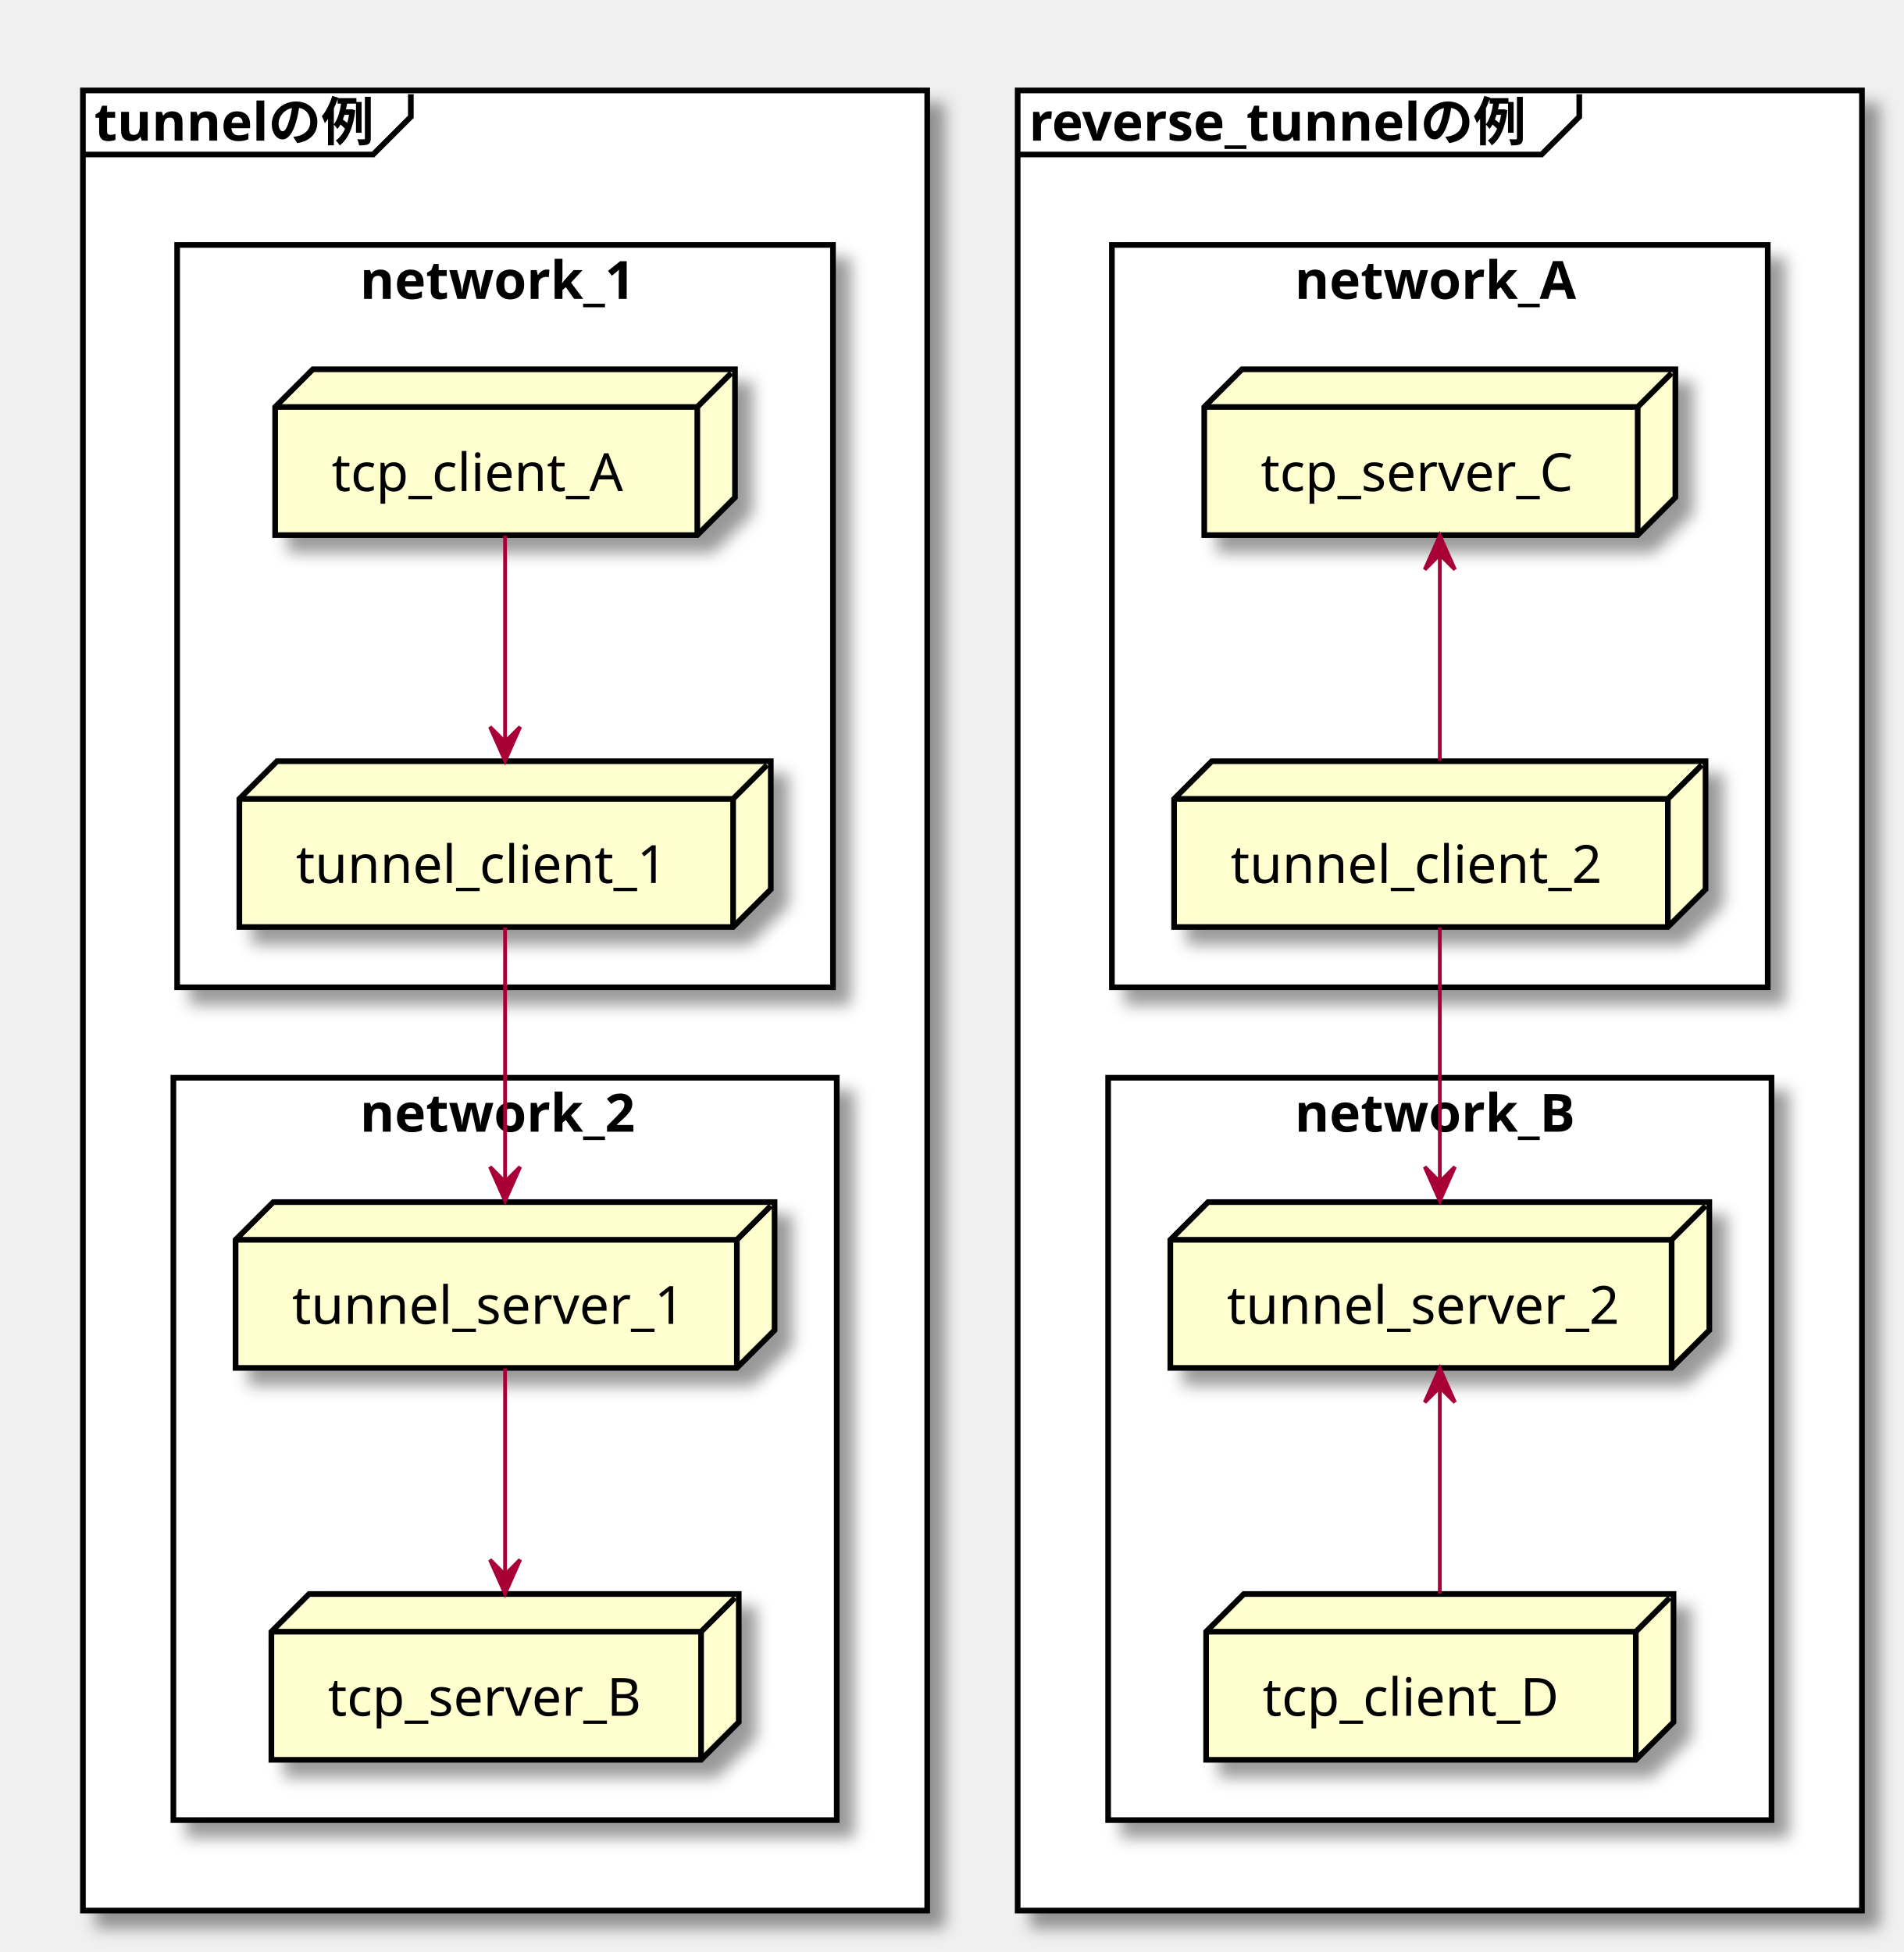
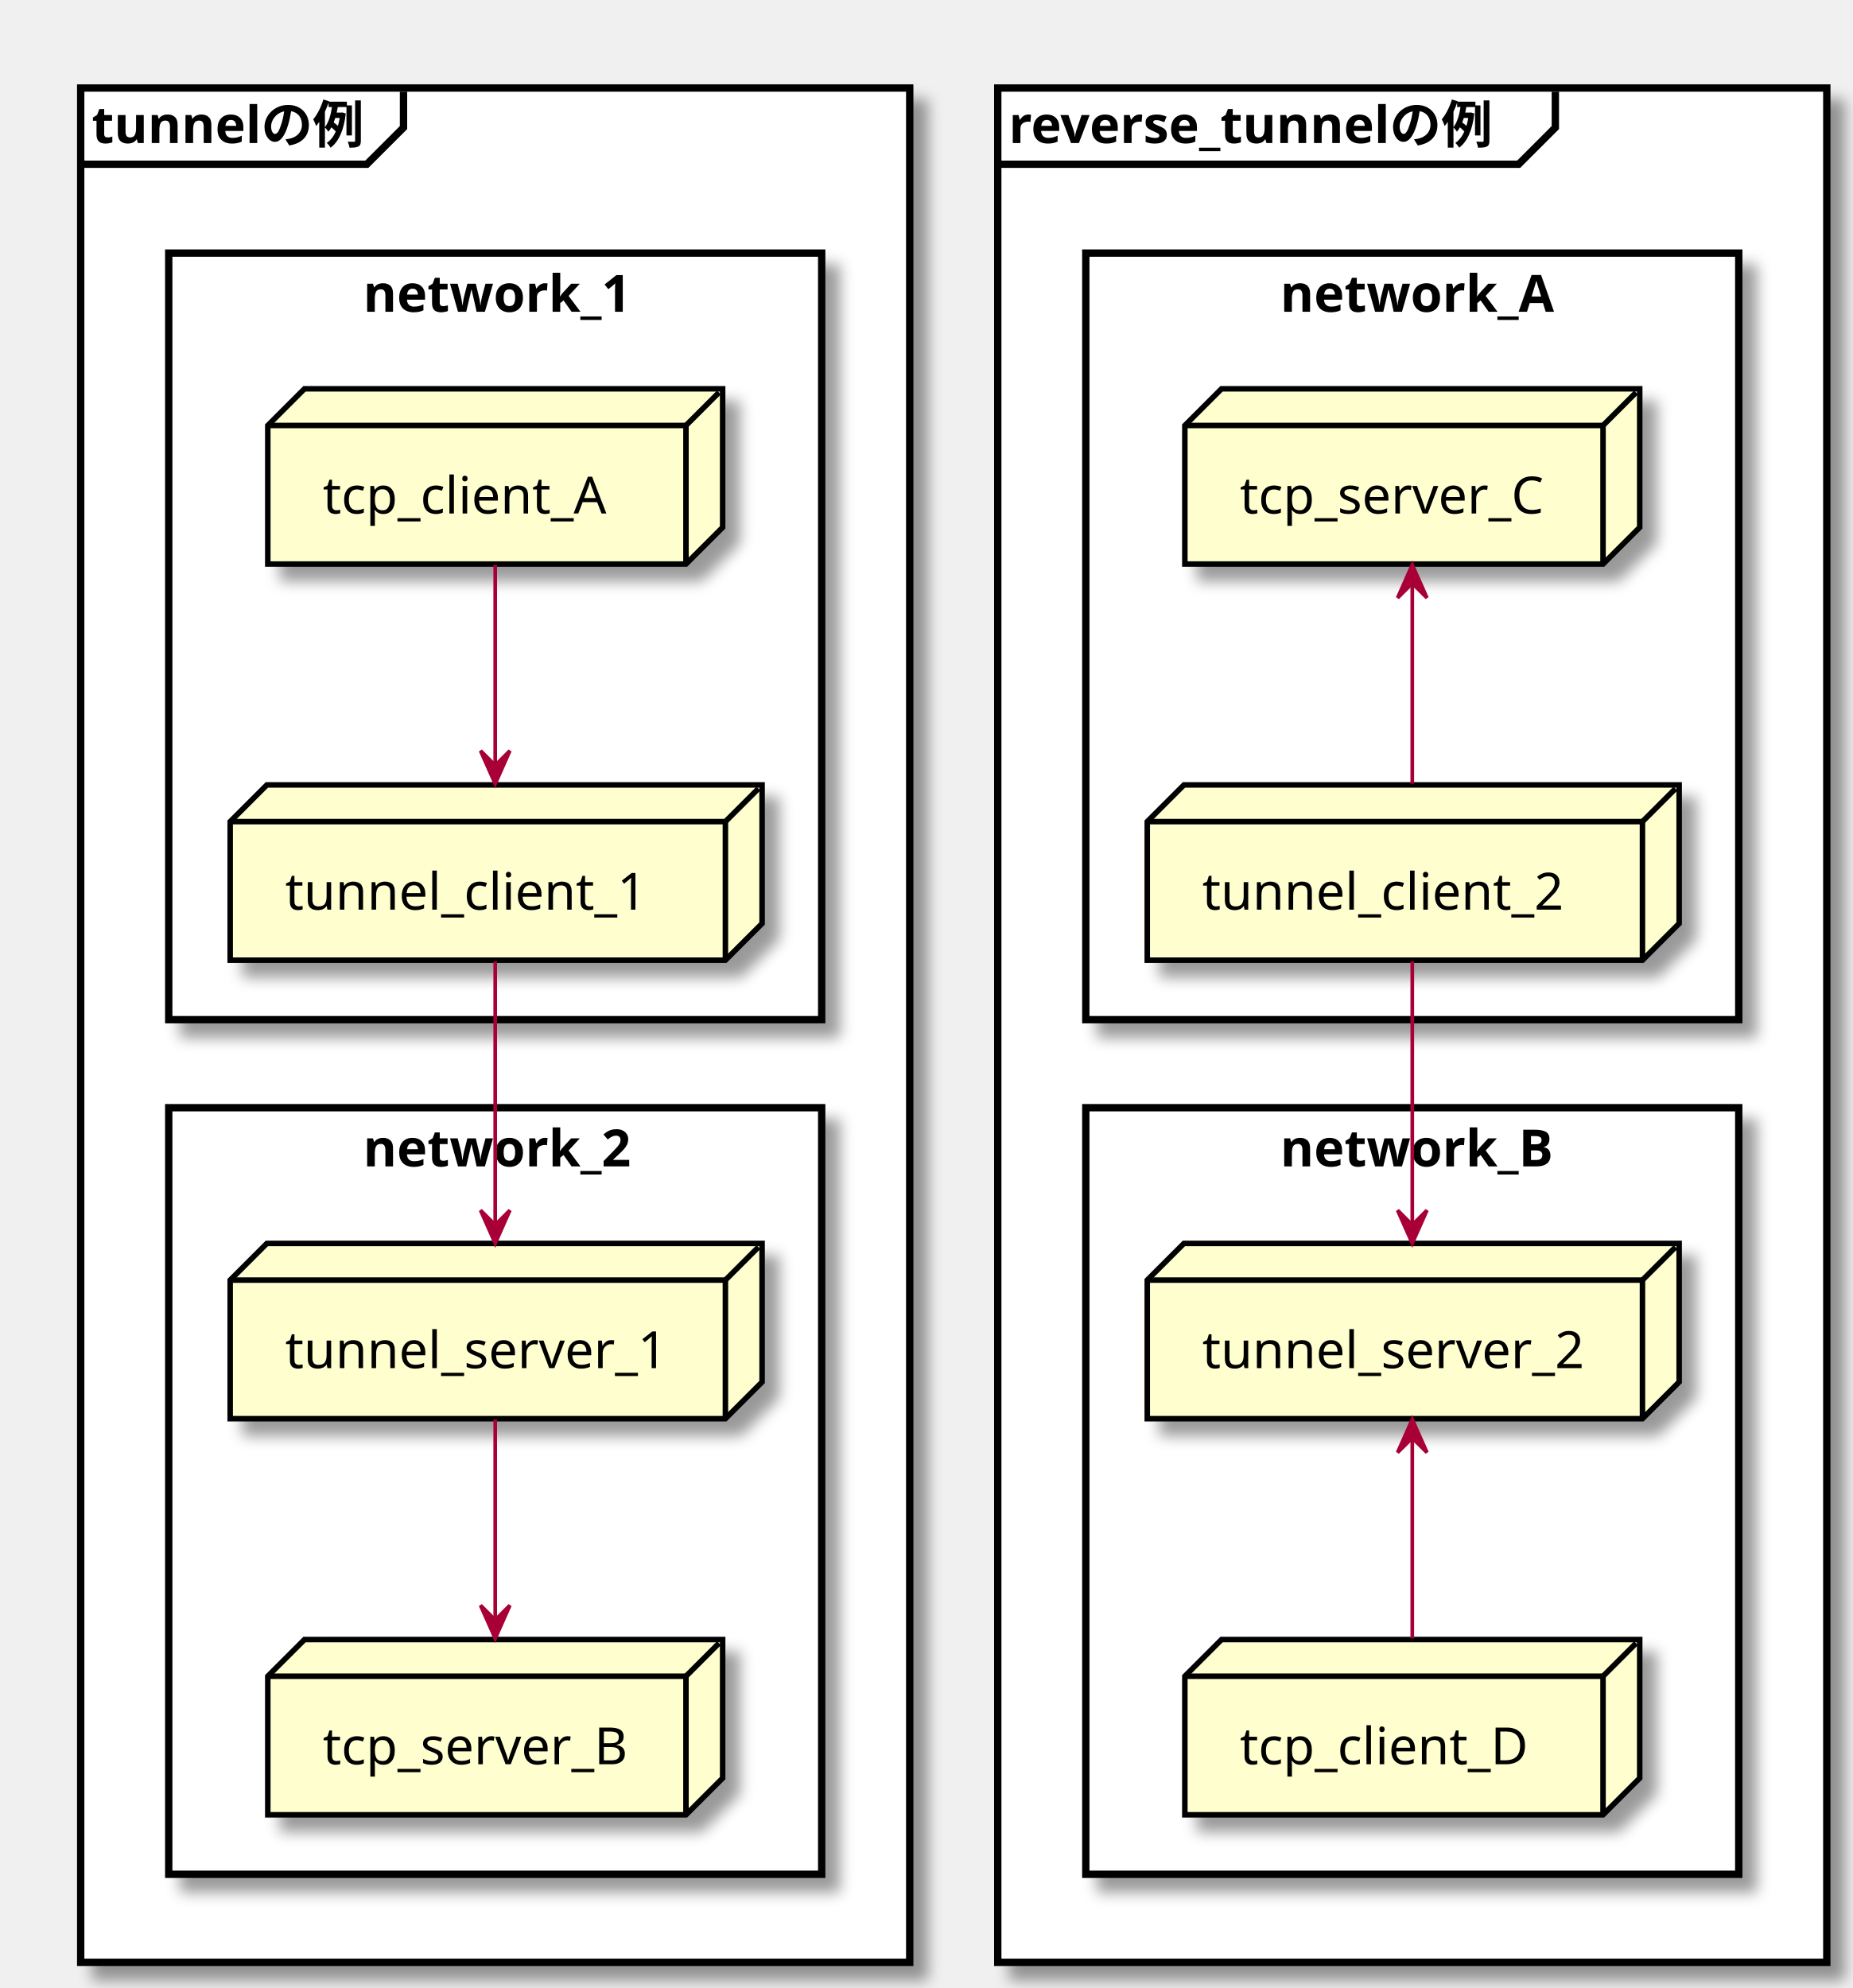
- <svg xmlns="http://www.w3.org/2000/svg" contentScriptType="application/ecmascript" contentStyleType="text/css" height="518px" preserveAspectRatio="none" style="width:505px;height:518px;" version="1.1" viewBox="0 0 505 518" width="505px" zoomAndPan="magnify">
+ <svg xmlns="http://www.w3.org/2000/svg" height="542px" style="width:505px;height:542px;" version="1.1" viewBox="0 0 505 542" width="505px">
  <defs>
-     <filter height="300%" id="f1i44aoaeaf57g" width="300%" x="-1" y="-1">
+     <filter height="300%" id="f1" width="300%" x="-1" y="-1">
      <feGaussianBlur result="blurOut" stdDeviation="2.0" />
      <feColorMatrix in="blurOut" result="blurOut2" type="matrix" values="0 0 0 0 0 0 0 0 0 0 0 0 0 0 0 0 0 0 .4 0" />
      <feOffset dx="4.0" dy="4.0" in="blurOut2" result="blurOut3" />
      <feBlend in="SourceGraphic" in2="blurOut3" mode="normal" />
    </filter>
  </defs>
  <g>
-     <rect fill="#FFFFFF" filter="url(#f1i44aoaeaf57g)" height="483" style="stroke: #000000; stroke-width: 1.5;" width="224" x="22" y="24" />
-     <path d="M109,25 L109,31 L99,41 L22,41 " fill="none" style="stroke: #000000; stroke-width: 1.5;" />
-     <text fill="#000000" font-family="sans-serif" font-size="14" font-weight="bold" lengthAdjust="spacingAndGlyphs" textLength="77" x="25" y="37.318">tunnelの例</text>
-     <rect fill="#FFFFFF" filter="url(#f1i44aoaeaf57g)" height="197" style="stroke: #000000; stroke-width: 1.5;" width="174" x="47" y="65" />
-     <text fill="#000000" font-family="sans-serif" font-size="14" font-weight="bold" lengthAdjust="spacingAndGlyphs" textLength="77" x="95.5" y="79.318">network_1</text>
-     <rect fill="#FFFFFF" filter="url(#f1i44aoaeaf57g)" height="197" style="stroke: #000000; stroke-width: 1.5;" width="176" x="46" y="286" />
-     <text fill="#000000" font-family="sans-serif" font-size="14" font-weight="bold" lengthAdjust="spacingAndGlyphs" textLength="77" x="95.5" y="300.318">network_2</text>
-     <rect fill="#FFFFFF" filter="url(#f1i44aoaeaf57g)" height="483" style="stroke: #000000; stroke-width: 1.5;" width="224" x="270" y="24" />
-     <path d="M419,25 L419,31 L409,41 L270,41 " fill="none" style="stroke: #000000; stroke-width: 1.5;" />
-     <text fill="#000000" font-family="sans-serif" font-size="14" font-weight="bold" lengthAdjust="spacingAndGlyphs" textLength="139" x="273" y="37.318">reverse_tunnelの例</text>
-     <rect fill="#FFFFFF" filter="url(#f1i44aoaeaf57g)" height="197" style="stroke: #000000; stroke-width: 1.5;" width="174" x="295" y="65" />
-     <text fill="#000000" font-family="sans-serif" font-size="14" font-weight="bold" lengthAdjust="spacingAndGlyphs" textLength="77" x="343.5" y="79.318">network_A</text>
-     <rect fill="#FFFFFF" filter="url(#f1i44aoaeaf57g)" height="197" style="stroke: #000000; stroke-width: 1.5;" width="176" x="294" y="286" />
-     <text fill="#000000" font-family="sans-serif" font-size="14" font-weight="bold" lengthAdjust="spacingAndGlyphs" textLength="77" x="343.5" y="300.318">network_B</text>
-     <polygon fill="#FEFECE" filter="url(#f1i44aoaeaf57g)" points="73,108,83,98,195,98,195,132,185,142,73,142,73,108" style="stroke: #000000; stroke-width: 1.5;" />
-     <line style="stroke: #000000; stroke-width: 1.5;" x1="185" x2="194" y1="108" y2="99" />
-     <line style="stroke: #000000; stroke-width: 1.5;" x1="73" x2="185" y1="108" y2="108" />
-     <line style="stroke: #000000; stroke-width: 1.5;" x1="185" x2="185" y1="108" y2="142" />
-     <text fill="#000000" font-family="sans-serif" font-size="14" lengthAdjust="spacingAndGlyphs" textLength="82" x="88" y="130.318">tcp_client_A</text>
-     <polygon fill="#FEFECE" filter="url(#f1i44aoaeaf57g)" points="63.5,212,73.5,202,204.5,202,204.5,236,194.5,246,63.5,246,63.5,212" style="stroke: #000000; stroke-width: 1.5;" />
-     <line style="stroke: #000000; stroke-width: 1.5;" x1="194.5" x2="203.5" y1="212" y2="203" />
-     <line style="stroke: #000000; stroke-width: 1.5;" x1="63.5" x2="194.5" y1="212" y2="212" />
-     <line style="stroke: #000000; stroke-width: 1.5;" x1="194.5" x2="194.5" y1="212" y2="246" />
-     <text fill="#000000" font-family="sans-serif" font-size="14" lengthAdjust="spacingAndGlyphs" textLength="101" x="78.5" y="234.318">tunnel_client_1</text>
-     <polygon fill="#FEFECE" filter="url(#f1i44aoaeaf57g)" points="62.5,329,72.5,319,205.5,319,205.5,353,195.5,363,62.5,363,62.5,329" style="stroke: #000000; stroke-width: 1.5;" />
-     <line style="stroke: #000000; stroke-width: 1.5;" x1="195.5" x2="204.5" y1="329" y2="320" />
-     <line style="stroke: #000000; stroke-width: 1.5;" x1="62.5" x2="195.5" y1="329" y2="329" />
-     <line style="stroke: #000000; stroke-width: 1.5;" x1="195.5" x2="195.5" y1="329" y2="363" />
-     <text fill="#000000" font-family="sans-serif" font-size="14" lengthAdjust="spacingAndGlyphs" textLength="103" x="77.5" y="351.318">tunnel_server_1</text>
-     <polygon fill="#FEFECE" filter="url(#f1i44aoaeaf57g)" points="72,433,82,423,196,423,196,457,186,467,72,467,72,433" style="stroke: #000000; stroke-width: 1.5;" />
-     <line style="stroke: #000000; stroke-width: 1.5;" x1="186" x2="195" y1="433" y2="424" />
-     <line style="stroke: #000000; stroke-width: 1.5;" x1="72" x2="186" y1="433" y2="433" />
-     <line style="stroke: #000000; stroke-width: 1.5;" x1="186" x2="186" y1="433" y2="467" />
-     <text fill="#000000" font-family="sans-serif" font-size="14" lengthAdjust="spacingAndGlyphs" textLength="84" x="87" y="455.318">tcp_server_B</text>
-     <polygon fill="#FEFECE" filter="url(#f1i44aoaeaf57g)" points="319.5,108,329.5,98,444.5,98,444.5,132,434.5,142,319.5,142,319.5,108" style="stroke: #000000; stroke-width: 1.5;" />
-     <line style="stroke: #000000; stroke-width: 1.5;" x1="434.5" x2="443.5" y1="108" y2="99" />
-     <line style="stroke: #000000; stroke-width: 1.5;" x1="319.5" x2="434.5" y1="108" y2="108" />
-     <line style="stroke: #000000; stroke-width: 1.5;" x1="434.5" x2="434.5" y1="108" y2="142" />
-     <text fill="#000000" font-family="sans-serif" font-size="14" lengthAdjust="spacingAndGlyphs" textLength="85" x="334.5" y="130.318">tcp_server_C</text>
-     <polygon fill="#FEFECE" filter="url(#f1i44aoaeaf57g)" points="311.5,212,321.5,202,452.5,202,452.5,236,442.5,246,311.5,246,311.5,212" style="stroke: #000000; stroke-width: 1.5;" />
-     <line style="stroke: #000000; stroke-width: 1.5;" x1="442.5" x2="451.5" y1="212" y2="203" />
-     <line style="stroke: #000000; stroke-width: 1.5;" x1="311.5" x2="442.5" y1="212" y2="212" />
-     <line style="stroke: #000000; stroke-width: 1.5;" x1="442.5" x2="442.5" y1="212" y2="246" />
-     <text fill="#000000" font-family="sans-serif" font-size="14" lengthAdjust="spacingAndGlyphs" textLength="101" x="326.5" y="234.318">tunnel_client_2</text>
-     <polygon fill="#FEFECE" filter="url(#f1i44aoaeaf57g)" points="310.5,329,320.5,319,453.5,319,453.5,353,443.5,363,310.5,363,310.5,329" style="stroke: #000000; stroke-width: 1.5;" />
-     <line style="stroke: #000000; stroke-width: 1.5;" x1="443.5" x2="452.5" y1="329" y2="320" />
-     <line style="stroke: #000000; stroke-width: 1.5;" x1="310.5" x2="443.5" y1="329" y2="329" />
-     <line style="stroke: #000000; stroke-width: 1.5;" x1="443.5" x2="443.5" y1="329" y2="363" />
-     <text fill="#000000" font-family="sans-serif" font-size="14" lengthAdjust="spacingAndGlyphs" textLength="103" x="325.5" y="351.318">tunnel_server_2</text>
-     <polygon fill="#FEFECE" filter="url(#f1i44aoaeaf57g)" points="320,433,330,423,444,423,444,457,434,467,320,467,320,433" style="stroke: #000000; stroke-width: 1.5;" />
-     <line style="stroke: #000000; stroke-width: 1.5;" x1="434" x2="443" y1="433" y2="424" />
-     <line style="stroke: #000000; stroke-width: 1.5;" x1="320" x2="434" y1="433" y2="433" />
-     <line style="stroke: #000000; stroke-width: 1.5;" x1="434" x2="434" y1="433" y2="467" />
-     <text fill="#000000" font-family="sans-serif" font-size="14" lengthAdjust="spacingAndGlyphs" textLength="84" x="335" y="455.318">tcp_client_D</text>
-     <path d="M134,142.134 C134,157.999 134,179.817 134,196.792 " fill="none" id="tcp_client_A-&gt;tunnel_client_1" style="stroke: #A80036; stroke-width: 1.0;" />
-     <polygon fill="#A80036" points="134,201.893,138,192.893,134,196.893,130,192.893,134,201.893" style="stroke: #A80036; stroke-width: 1.0;" />
-     <path d="M134,246.093 C134,265.102 134,293.129 134,313.616 " fill="none" id="tunnel_client_1-&gt;tunnel_server_1" style="stroke: #A80036; stroke-width: 1.0;" />
-     <polygon fill="#A80036" points="134,318.651,138,309.651,134,313.651,130,309.651,134,318.651" style="stroke: #A80036; stroke-width: 1.0;" />
-     <path d="M134,363.134 C134,378.999 134,400.817 134,417.792 " fill="none" id="tunnel_server_1-&gt;tcp_server_B" style="stroke: #A80036; stroke-width: 1.0;" />
-     <polygon fill="#A80036" points="134,422.893,138,413.893,134,417.893,130,413.893,134,422.893" style="stroke: #A80036; stroke-width: 1.0;" />
-     <path d="M382,147.237 C382,164.218 382,186.035 382,201.893 " fill="none" id="tcp_server_C&lt;-tunnel_client_2" style="stroke: #A80036; stroke-width: 1.0;" />
-     <polygon fill="#A80036" points="382,142.134,378,151.134,382,147.134,386,151.134,382,142.134" style="stroke: #A80036; stroke-width: 1.0;" />
-     <path d="M382,246.093 C382,265.102 382,293.129 382,313.616 " fill="none" id="tunnel_client_2-&gt;tunnel_server_2" style="stroke: #A80036; stroke-width: 1.0;" />
-     <polygon fill="#A80036" points="382,318.651,386,309.651,382,313.651,378,309.651,382,318.651" style="stroke: #A80036; stroke-width: 1.0;" />
-     <path d="M382,368.237 C382,385.218 382,407.035 382,422.893 " fill="none" id="tunnel_server_2&lt;-tcp_client_D" style="stroke: #A80036; stroke-width: 1.0;" />
-     <polygon fill="#A80036" points="382,363.134,378,372.134,382,368.134,386,372.134,382,363.134" style="stroke: #A80036; stroke-width: 1.0;" />
+     <rect fill="#FFFFFF" filter="url(#f1)" height="511" style="stroke: #000000; stroke-width: 2.0;" width="226" x="22" y="24" />
+     <path d="M110,25 L110,34.78 L100,44.78 L22,44.78 " fill="#FFFFFF" style="stroke: #000000; stroke-width: 2.0;" />
+     <text fill="#000000" font-family="sans-serif" font-size="14" font-weight="bold" lengthAdjust="spacingAndGlyphs" textLength="78" x="25" y="39">tunnelの例</text>
+     <rect fill="#FFFFFF" filter="url(#f1)" height="209" style="stroke: #000000; stroke-width: 2.0;" width="178" x="46" y="69" />
+     <text fill="#000000" font-family="sans-serif" font-size="14" font-weight="bold" lengthAdjust="spacingAndGlyphs" textLength="72" x="99" y="85">network_1</text>
+     <rect fill="#FFFFFF" filter="url(#f1)" height="209" style="stroke: #000000; stroke-width: 2.0;" width="178" x="46" y="302" />
+     <text fill="#000000" font-family="sans-serif" font-size="14" font-weight="bold" lengthAdjust="spacingAndGlyphs" textLength="72" x="99" y="318">network_2</text>
+     <rect fill="#FFFFFF" filter="url(#f1)" height="511" style="stroke: #000000; stroke-width: 2.0;" width="226" x="272" y="24" />
+     <path d="M424,25 L424,34.78 L414,44.78 L272,44.78 " fill="#FFFFFF" style="stroke: #000000; stroke-width: 2.0;" />
+     <text fill="#000000" font-family="sans-serif" font-size="14" font-weight="bold" lengthAdjust="spacingAndGlyphs" textLength="142" x="275" y="39">reverse_tunnelの例</text>
+     <rect fill="#FFFFFF" filter="url(#f1)" height="209" style="stroke: #000000; stroke-width: 2.0;" width="178" x="296" y="69" />
+     <text fill="#000000" font-family="sans-serif" font-size="14" font-weight="bold" lengthAdjust="spacingAndGlyphs" textLength="72" x="349" y="85">network_A</text>
+     <rect fill="#FFFFFF" filter="url(#f1)" height="209" style="stroke: #000000; stroke-width: 2.0;" width="178" x="296" y="302" />
+     <text fill="#000000" font-family="sans-serif" font-size="14" font-weight="bold" lengthAdjust="spacingAndGlyphs" textLength="72" x="349" y="318">network_B</text>
+     <polygon fill="#FEFECE" filter="url(#f1)" points="73,116,83,106,197,106,197,143.78,187,153.78,73,153.78,73,116" style="stroke: #000000; stroke-width: 1.5;" />
+     <line style="stroke: #000000; stroke-width: 1.5;" x1="187" x2="196" y1="116" y2="107" />
+     <line style="stroke: #000000; stroke-width: 1.5;" x1="73" x2="187" y1="116" y2="116" />
+     <line style="stroke: #000000; stroke-width: 1.5;" x1="187" x2="187" y1="116" y2="153.78" />
+     <text fill="#000000" font-family="sans-serif" font-size="14" lengthAdjust="spacingAndGlyphs" textLength="84" x="88" y="140">tcp_client_A</text>
+     <polygon fill="#FEFECE" filter="url(#f1)" points="62.75,224,72.75,214,207.75,214,207.75,251.78,197.75,261.78,62.75,261.78,62.75,224" style="stroke: #000000; stroke-width: 1.5;" />
+     <line style="stroke: #000000; stroke-width: 1.5;" x1="197.75" x2="206.75" y1="224" y2="215" />
+     <line style="stroke: #000000; stroke-width: 1.5;" x1="62.75" x2="197.75" y1="224" y2="224" />
+     <line style="stroke: #000000; stroke-width: 1.5;" x1="197.75" x2="197.75" y1="224" y2="261.78" />
+     <text fill="#000000" font-family="sans-serif" font-size="14" lengthAdjust="spacingAndGlyphs" textLength="105" x="77.75" y="248">tunnel_client_1</text>
+     <polygon fill="#FEFECE" filter="url(#f1)" points="62.75,349,72.75,339,207.75,339,207.75,376.78,197.75,386.78,62.75,386.78,62.75,349" style="stroke: #000000; stroke-width: 1.5;" />
+     <line style="stroke: #000000; stroke-width: 1.5;" x1="197.75" x2="206.75" y1="349" y2="340" />
+     <line style="stroke: #000000; stroke-width: 1.5;" x1="62.75" x2="197.75" y1="349" y2="349" />
+     <line style="stroke: #000000; stroke-width: 1.5;" x1="197.75" x2="197.75" y1="349" y2="386.78" />
+     <text fill="#000000" font-family="sans-serif" font-size="14" lengthAdjust="spacingAndGlyphs" textLength="105" x="77.75" y="373">tunnel_server_1</text>
+     <polygon fill="#FEFECE" filter="url(#f1)" points="73,457,83,447,197,447,197,484.78,187,494.78,73,494.78,73,457" style="stroke: #000000; stroke-width: 1.5;" />
+     <line style="stroke: #000000; stroke-width: 1.5;" x1="187" x2="196" y1="457" y2="448" />
+     <line style="stroke: #000000; stroke-width: 1.5;" x1="73" x2="187" y1="457" y2="457" />
+     <line style="stroke: #000000; stroke-width: 1.5;" x1="187" x2="187" y1="457" y2="494.78" />
+     <text fill="#000000" font-family="sans-serif" font-size="14" lengthAdjust="spacingAndGlyphs" textLength="84" x="88" y="481">tcp_server_B</text>
+     <polygon fill="#FEFECE" filter="url(#f1)" points="323,116,333,106,447,106,447,143.78,437,153.78,323,153.78,323,116" style="stroke: #000000; stroke-width: 1.5;" />
+     <line style="stroke: #000000; stroke-width: 1.5;" x1="437" x2="446" y1="116" y2="107" />
+     <line style="stroke: #000000; stroke-width: 1.5;" x1="323" x2="437" y1="116" y2="116" />
+     <line style="stroke: #000000; stroke-width: 1.5;" x1="437" x2="437" y1="116" y2="153.78" />
+     <text fill="#000000" font-family="sans-serif" font-size="14" lengthAdjust="spacingAndGlyphs" textLength="84" x="338" y="140">tcp_server_C</text>
+     <polygon fill="#FEFECE" filter="url(#f1)" points="312.75,224,322.75,214,457.75,214,457.75,251.78,447.75,261.78,312.75,261.78,312.75,224" style="stroke: #000000; stroke-width: 1.5;" />
+     <line style="stroke: #000000; stroke-width: 1.5;" x1="447.75" x2="456.75" y1="224" y2="215" />
+     <line style="stroke: #000000; stroke-width: 1.5;" x1="312.75" x2="447.75" y1="224" y2="224" />
+     <line style="stroke: #000000; stroke-width: 1.5;" x1="447.75" x2="447.75" y1="224" y2="261.78" />
+     <text fill="#000000" font-family="sans-serif" font-size="14" lengthAdjust="spacingAndGlyphs" textLength="105" x="327.75" y="248">tunnel_client_2</text>
+     <polygon fill="#FEFECE" filter="url(#f1)" points="312.75,349,322.75,339,457.75,339,457.75,376.78,447.75,386.78,312.75,386.78,312.75,349" style="stroke: #000000; stroke-width: 1.5;" />
+     <line style="stroke: #000000; stroke-width: 1.5;" x1="447.75" x2="456.75" y1="349" y2="340" />
+     <line style="stroke: #000000; stroke-width: 1.5;" x1="312.75" x2="447.75" y1="349" y2="349" />
+     <line style="stroke: #000000; stroke-width: 1.5;" x1="447.75" x2="447.75" y1="349" y2="386.78" />
+     <text fill="#000000" font-family="sans-serif" font-size="14" lengthAdjust="spacingAndGlyphs" textLength="105" x="327.75" y="373">tunnel_server_2</text>
+     <polygon fill="#FEFECE" filter="url(#f1)" points="323,457,333,447,447,447,447,484.78,437,494.78,323,494.78,323,457" style="stroke: #000000; stroke-width: 1.5;" />
+     <line style="stroke: #000000; stroke-width: 1.5;" x1="437" x2="446" y1="457" y2="448" />
+     <line style="stroke: #000000; stroke-width: 1.5;" x1="323" x2="437" y1="457" y2="457" />
+     <line style="stroke: #000000; stroke-width: 1.5;" x1="437" x2="437" y1="457" y2="494.78" />
+     <text fill="#000000" font-family="sans-serif" font-size="14" lengthAdjust="spacingAndGlyphs" textLength="84" x="338" y="481">tcp_client_D</text>
+     <path d="M135,154 C135,170.003 135,191.446 135,208.528 " fill="none" style="stroke: #A80036; stroke-width: 1.0;" />
+     <polygon fill="#A80036" points="135,213.678,139,204.678,135,208.678,131,204.678,135,213.678" style="stroke: #A80036; stroke-width: 1.0;" />
+     <path d="M135,262.135 C135,282.494 135,312.191 135,333.908 " fill="none" style="stroke: #A80036; stroke-width: 1.0;" />
+     <polygon fill="#A80036" points="135,338.968,139,329.968,135,333.968,131,329.968,135,338.968" style="stroke: #A80036; stroke-width: 1.0;" />
+     <path d="M135,387 C135,403.003 135,424.446 135,441.528 " fill="none" style="stroke: #A80036; stroke-width: 1.0;" />
+     <polygon fill="#A80036" points="135,446.678,139,437.678,135,441.678,131,437.678,135,446.678" style="stroke: #A80036; stroke-width: 1.0;" />
+     <path d="M385,159.131 C385,176.154 385,197.604 385,213.678 " fill="none" style="stroke: #A80036; stroke-width: 1.0;" />
+     <polygon fill="#A80036" points="385,154,381,163,385,159,389,163,385,154" style="stroke: #A80036; stroke-width: 1.0;" />
+     <path d="M385,262.135 C385,282.494 385,312.191 385,333.908 " fill="none" style="stroke: #A80036; stroke-width: 1.0;" />
+     <polygon fill="#A80036" points="385,338.968,389,329.968,385,333.968,381,329.968,385,338.968" style="stroke: #A80036; stroke-width: 1.0;" />
+     <path d="M385,392.131 C385,409.154 385,430.604 385,446.678 " fill="none" style="stroke: #A80036; stroke-width: 1.0;" />
+     <polygon fill="#A80036" points="385,387,381,396,385,392,389,396,385,387" style="stroke: #A80036; stroke-width: 1.0;" />
  </g>
</svg>
